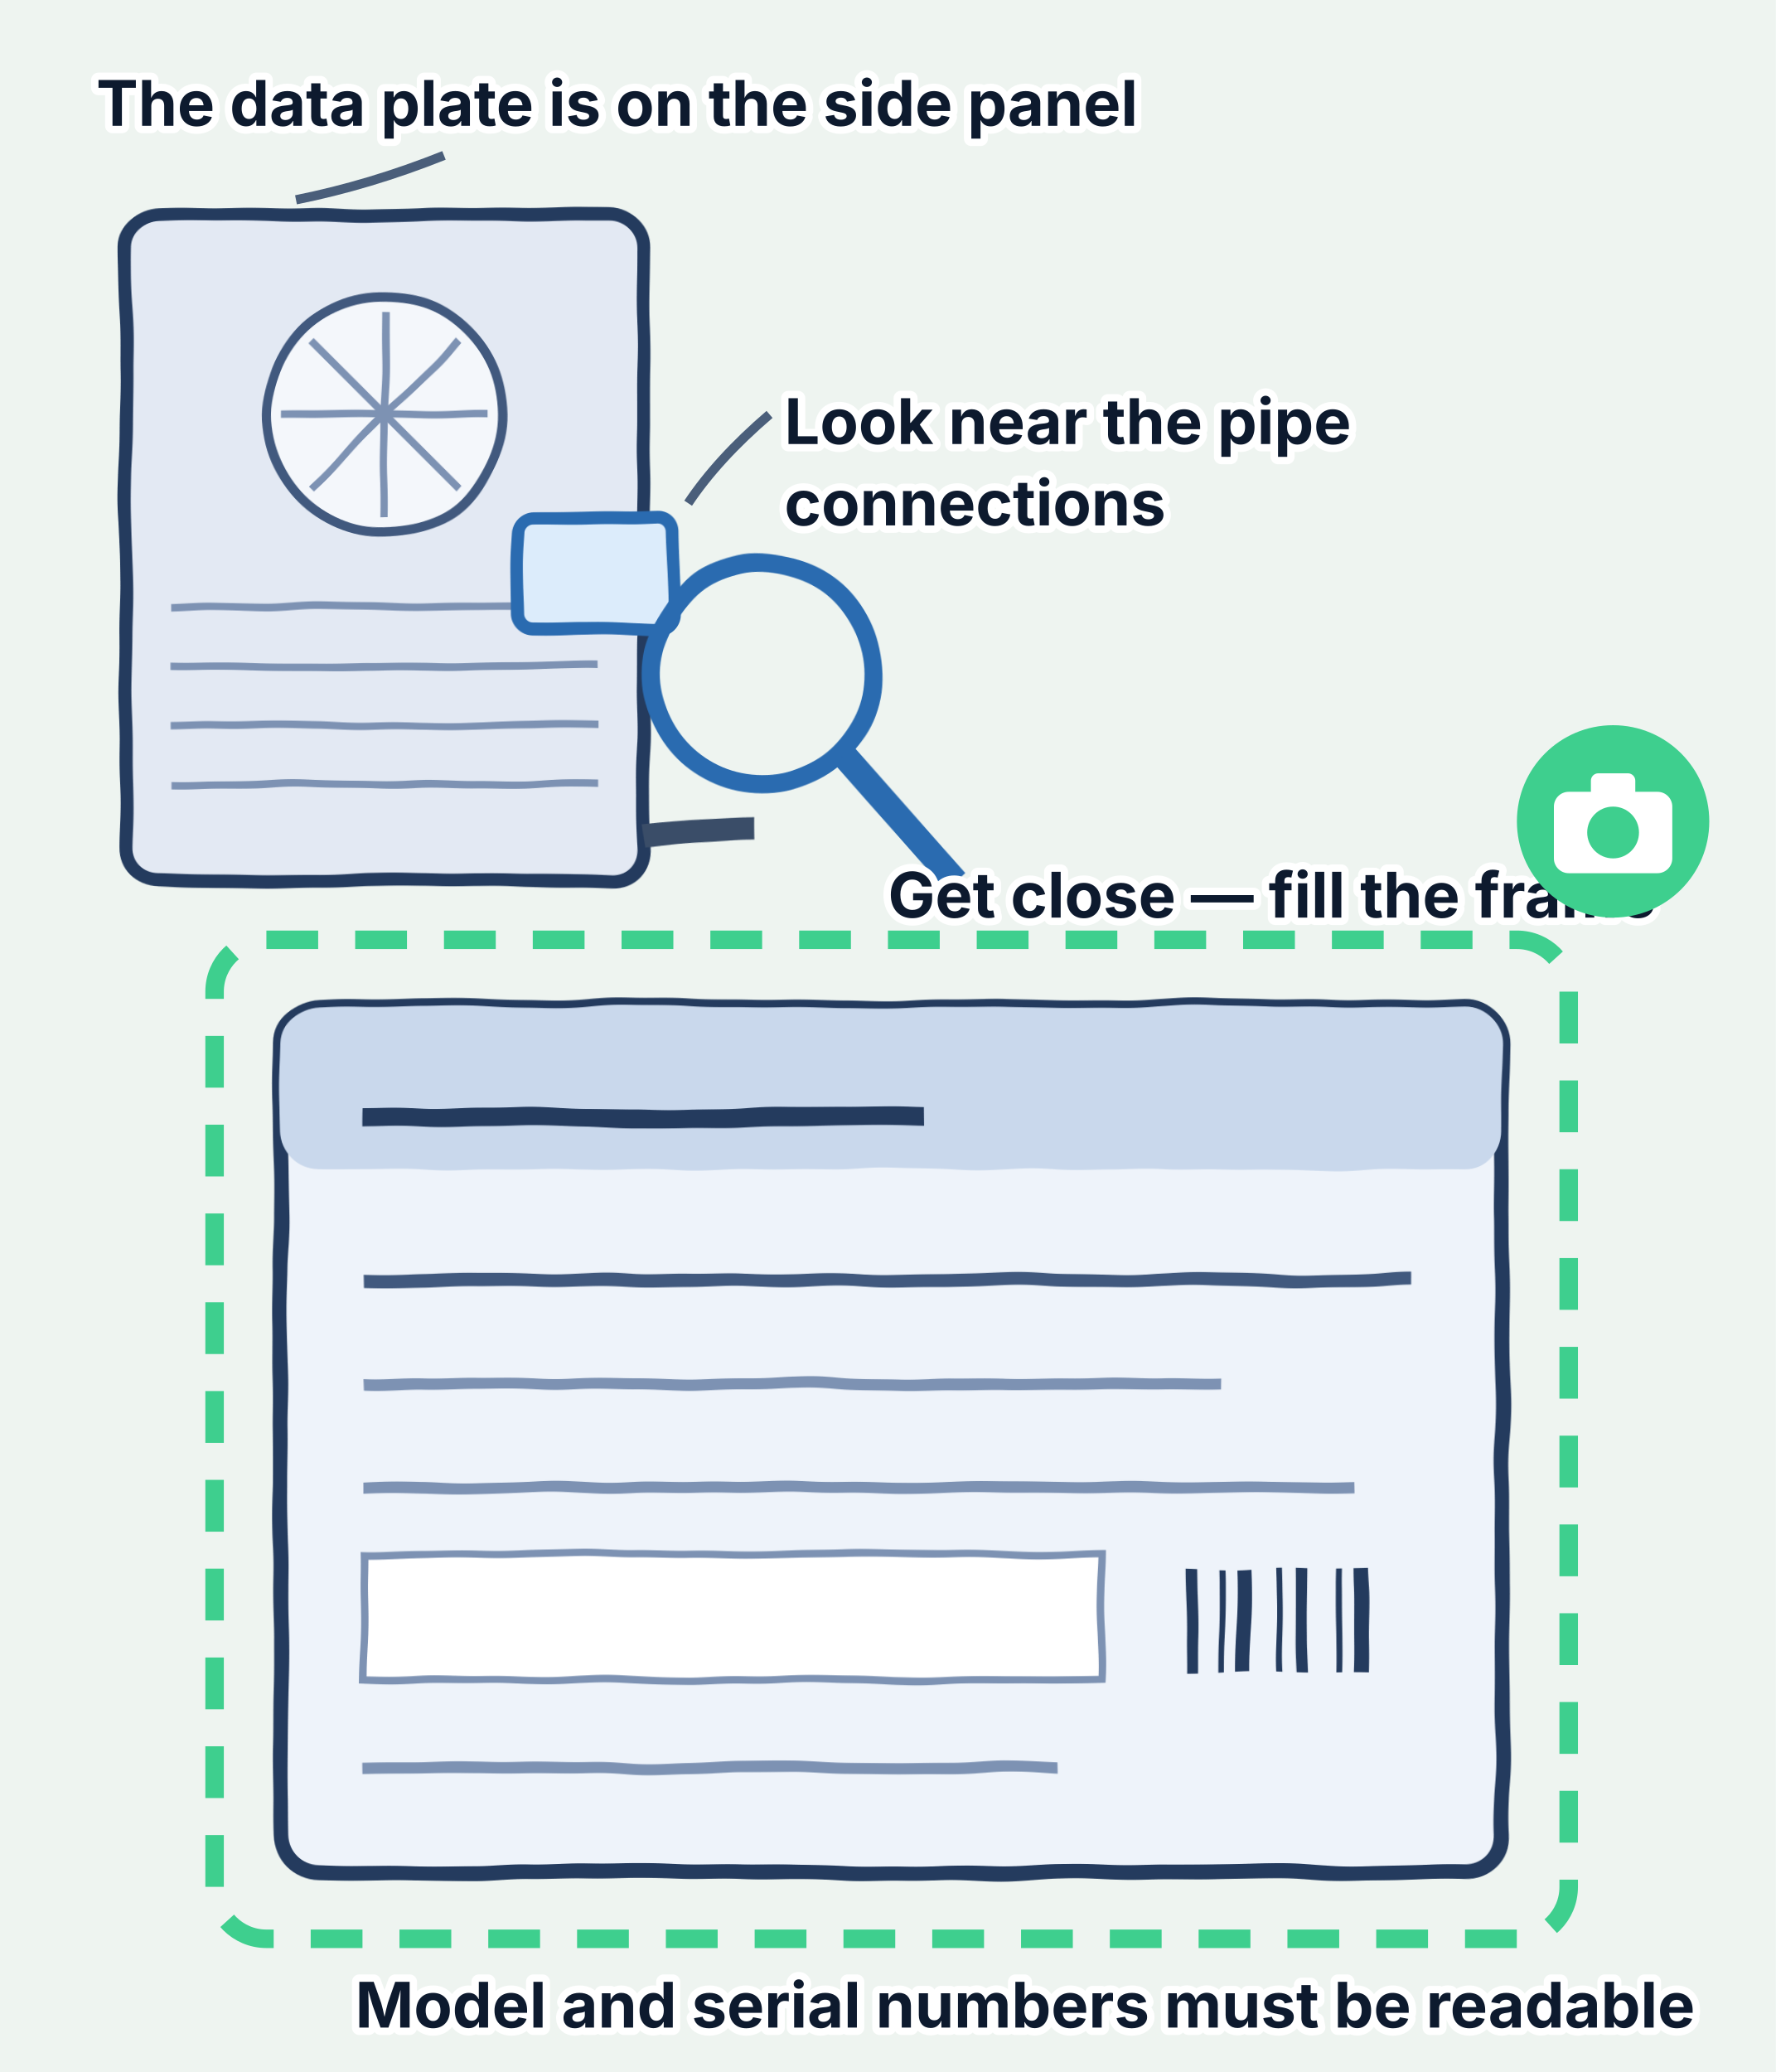
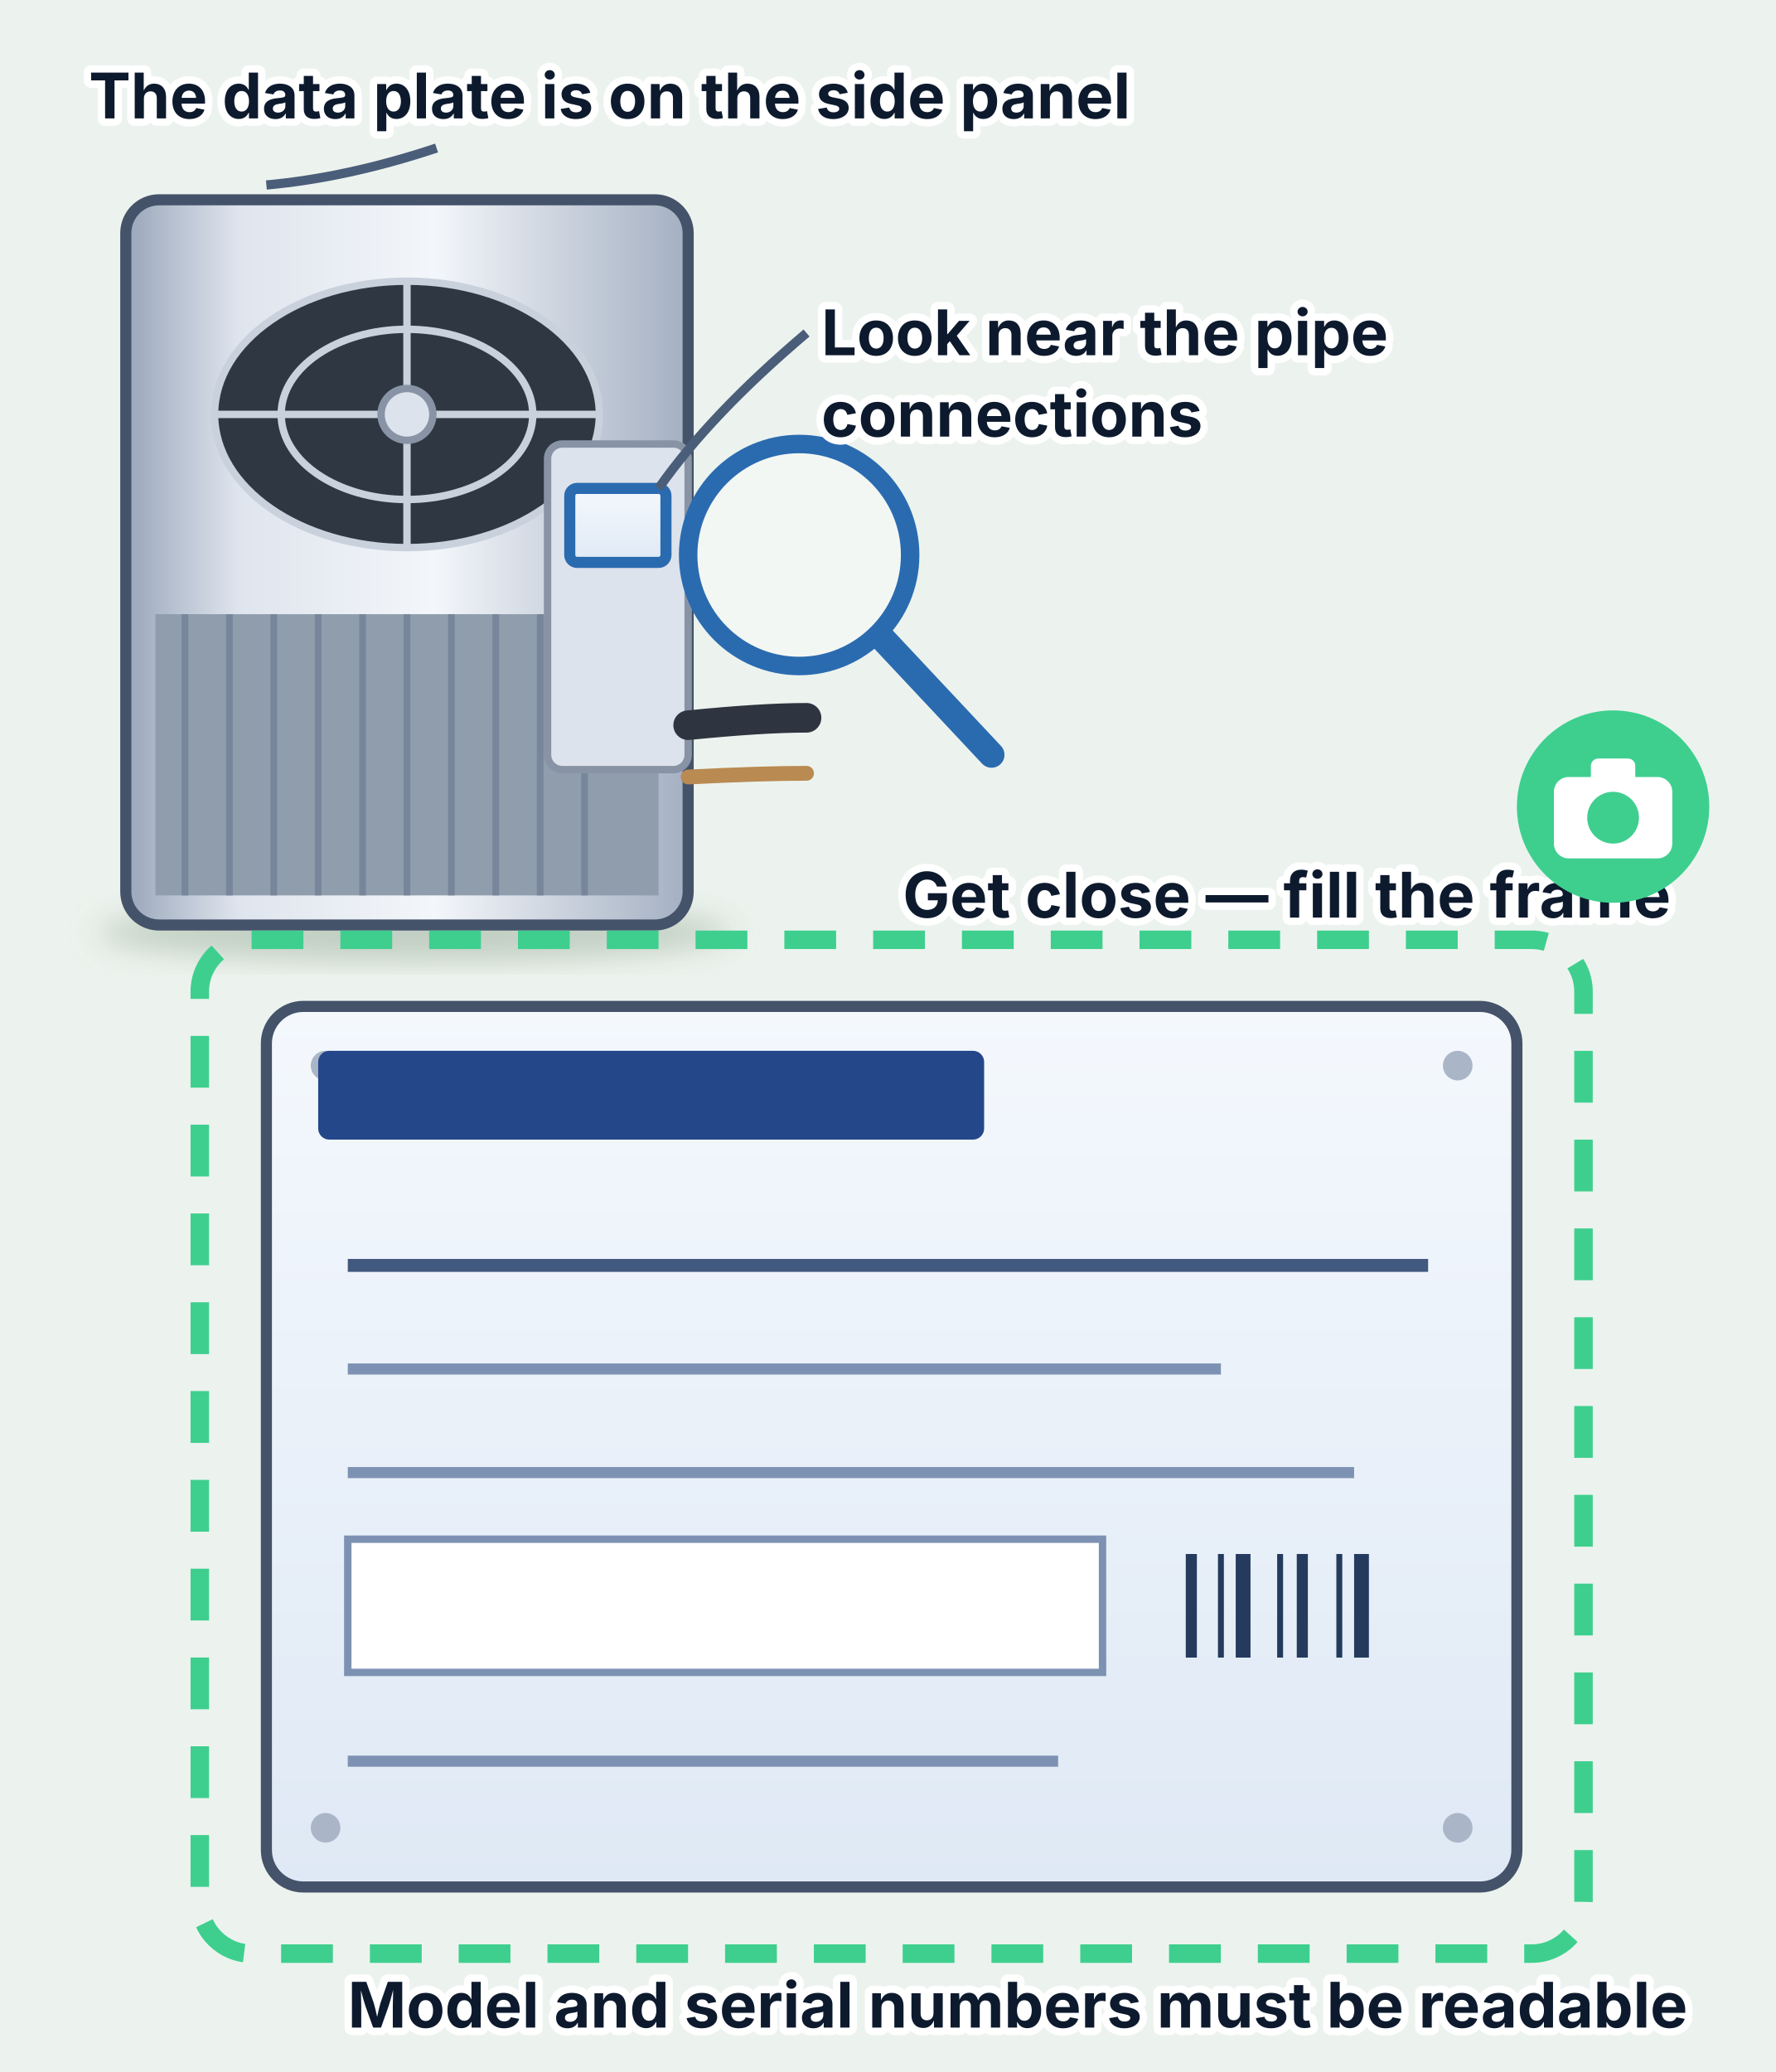
<svg xmlns="http://www.w3.org/2000/svg" viewBox="0 0 480 560" font-family="Inter, -apple-system, sans-serif">
  <defs>
-     <filter id="pencil" x="-2%" y="-2%" width="104%" height="104%">
-       <feTurbulence type="fractalNoise" baseFrequency="0.035" numOctaves="2" seed="6" result="n" />
-       <feDisplacementMap in="SourceGraphic" in2="n" scale="2" />
+     <linearGradient id="cn_cab" x1="0" y1="0" x2="1" y2="0">
+       <stop offset="0" stop-color="#9aa7ba" />
+       <stop offset="0.2" stop-color="#dfe5ee" />
+       <stop offset="0.55" stop-color="#f3f6fa" />
+       <stop offset="1" stop-color="#a4b0c2" />
+     </linearGradient>
+     <linearGradient id="cn_plate" x1="0" y1="0" x2="0" y2="1">
+       <stop offset="0" stop-color="#f4f8fd" />
+       <stop offset="1" stop-color="#dfe9f5" />
+     </linearGradient>
+     <filter id="cn_soft" x="-20%" y="-20%" width="140%" height="140%">
+       <feGaussianBlur stdDeviation="4" />
    </filter>
  </defs>
-   <rect x="0" y="0" width="480" height="560" fill="#ffffff" />
-   <rect x="0" y="0" width="480" height="560" fill="#eef4f0" />
-   <g filter="url(#pencil)">
-     <rect x="34" y="58" width="140" height="180" rx="9" fill="#e3e9f3" stroke="#243b5e" stroke-width="3.5" />
-     <circle cx="104" cy="112" r="32" fill="#f4f7fb" stroke="#41597e" stroke-width="2.5" />
-     <g stroke="#7d92b3" stroke-width="2">
-       <line x1="104" y1="84" x2="104" y2="140" />
-       <line x1="76" y1="112" x2="132" y2="112" />
-       <line x1="84" y1="92" x2="124" y2="132" />
-       <line x1="124" y1="92" x2="84" y2="132" />
-     </g>
-     <g stroke="#7d92b3" stroke-width="2">
-       <line x1="46" y1="164" x2="162" y2="164" />
-       <line x1="46" y1="180" x2="162" y2="180" />
-       <line x1="46" y1="196" x2="162" y2="196" />
-       <line x1="46" y1="212" x2="162" y2="212" />
-     </g>
-     <rect x="140" y="140" width="42" height="30" rx="4" fill="#dcecfb" stroke="#2a6bb0" stroke-width="3.5" />
-     <path d="M174 226 q18 -2 30 -2" stroke="#3a4d68" stroke-width="6" fill="none" />
-     <circle cx="206" cy="182" r="30" fill="none" stroke="#2a6bb0" stroke-width="5" />
-     <line x1="228" y1="204" x2="258" y2="238" stroke="#2a6bb0" stroke-width="7" />
-     <rect x="76" y="272" width="330" height="234" rx="10" fill="#eef3fa" stroke="#243b5e" stroke-width="4" />
-     <rect x="76" y="272" width="330" height="44" rx="10" fill="#c9d8ec" />
-     <line x1="98" y1="302" x2="250" y2="302" stroke="#243b5e" stroke-width="5" />
-     <line x1="98" y1="346" x2="382" y2="346" stroke="#41597e" stroke-width="3.5" />
-     <line x1="98" y1="374" x2="330" y2="374" stroke="#7d92b3" stroke-width="3" />
-     <line x1="98" y1="402" x2="366" y2="402" stroke="#7d92b3" stroke-width="3" />
-     <rect x="98" y="420" width="200" height="34" fill="#ffffff" stroke="#7d92b3" stroke-width="2" />
-     <g stroke="#243b5e">
-       <line x1="322" y1="424" x2="322" y2="452" stroke-width="3" />
-       <line x1="330" y1="424" x2="330" y2="452" stroke-width="1.6" />
-       <line x1="336" y1="424" x2="336" y2="452" stroke-width="4" />
-       <line x1="346" y1="424" x2="346" y2="452" stroke-width="1.6" />
-       <line x1="352" y1="424" x2="352" y2="452" stroke-width="3" />
-       <line x1="362" y1="424" x2="362" y2="452" stroke-width="1.6" />
-       <line x1="368" y1="424" x2="368" y2="452" stroke-width="4" />
-     </g>
-     <line x1="98" y1="478" x2="286" y2="478" stroke="#7d92b3" stroke-width="3" />
+   <rect x="0" y="0" width="480" height="560" fill="#ecf3ee" />
+   <ellipse cx="112" cy="252" rx="86" ry="8" fill="#5f7a5c" opacity="0.3" filter="url(#cn_soft)" />
+   <rect x="34" y="54" width="152" height="196" rx="9" fill="url(#cn_cab)" stroke="#44526a" stroke-width="3" />
+   <ellipse cx="110" cy="112" rx="52" ry="36" fill="#2f3742" />
+   <g stroke="#c9d1dd" stroke-width="2">
+     <ellipse cx="110" cy="112" rx="52" ry="36" fill="none" />
+     <ellipse cx="110" cy="112" rx="34" ry="23" fill="none" />
+     <line x1="58" y1="112" x2="162" y2="112" />
+     <line x1="110" y1="76" x2="110" y2="148" />
  </g>
-   <rect x="58" y="254" width="366" height="270" rx="14" fill="none" stroke="#3ecf8e" stroke-width="5" stroke-dasharray="14 10" />
+   <circle cx="110" cy="112" r="7" fill="#dde3ec" stroke="#8894a5" stroke-width="2" />
+   <rect x="42" y="166" width="136" height="76" fill="#8f9dad" />
+   <g stroke="#77869a" stroke-width="1.8">
+     <line x1="50" y1="166" x2="50" y2="242" />
+     <line x1="62" y1="166" x2="62" y2="242" />
+     <line x1="74" y1="166" x2="74" y2="242" />
+     <line x1="86" y1="166" x2="86" y2="242" />
+     <line x1="98" y1="166" x2="98" y2="242" />
+     <line x1="110" y1="166" x2="110" y2="242" />
+     <line x1="122" y1="166" x2="122" y2="242" />
+     <line x1="134" y1="166" x2="134" y2="242" />
+     <line x1="146" y1="166" x2="146" y2="242" />
+     <line x1="158" y1="166" x2="158" y2="242" />
+   </g>
+   <rect x="148" y="120" width="38" height="88" rx="4" fill="#dde3ec" stroke="#8894a5" stroke-width="2" />
+   <rect x="154" y="132" width="26" height="20" rx="2" fill="url(#cn_plate)" stroke="#2a6bb0" stroke-width="3" />
+   <path d="M186 196 Q206 194 218 194" stroke="#2e3540" stroke-width="8" fill="none" stroke-linecap="round" />
+   <path d="M186 210 Q206 209 218 209" stroke="#b98a52" stroke-width="4" fill="none" stroke-linecap="round" />
+   <circle cx="216" cy="150" r="30" fill="#ffffff" opacity="0.35" />
+   <circle cx="216" cy="150" r="30" fill="none" stroke="#2a6bb0" stroke-width="5" />
+   <line x1="238" y1="172" x2="268" y2="204" stroke="#2a6bb0" stroke-width="7" stroke-linecap="round" />
+   <rect x="72" y="272" width="338" height="238" rx="10" fill="url(#cn_plate)" stroke="#44526a" stroke-width="3" />
+   <circle cx="88" cy="288" r="4" fill="#aab6c8" />
+   <circle cx="394" cy="288" r="4" fill="#aab6c8" />
+   <circle cx="88" cy="494" r="4" fill="#aab6c8" />
+   <circle cx="394" cy="494" r="4" fill="#aab6c8" />
+   <rect x="86" y="284" width="180" height="24" rx="3" fill="#24478a" />
+   <line x1="94" y1="342" x2="386" y2="342" stroke="#41597e" stroke-width="3.5" />
+   <g stroke="#7d92b3" stroke-width="3">
+     <line x1="94" y1="370" x2="330" y2="370" />
+     <line x1="94" y1="398" x2="366" y2="398" />
+   </g>
+   <rect x="94" y="416" width="204" height="36" fill="#ffffff" stroke="#7d92b3" stroke-width="2" />
+   <g stroke="#243b5e">
+     <line x1="322" y1="420" x2="322" y2="448" stroke-width="3" />
+     <line x1="330" y1="420" x2="330" y2="448" stroke-width="1.6" />
+     <line x1="336" y1="420" x2="336" y2="448" stroke-width="4" />
+     <line x1="346" y1="420" x2="346" y2="448" stroke-width="1.6" />
+     <line x1="352" y1="420" x2="352" y2="448" stroke-width="3" />
+     <line x1="362" y1="420" x2="362" y2="448" stroke-width="1.6" />
+     <line x1="368" y1="420" x2="368" y2="448" stroke-width="4" />
+   </g>
+   <line x1="94" y1="476" x2="286" y2="476" stroke="#7d92b3" stroke-width="3" />
+   <rect x="54" y="254" width="374" height="274" rx="14" fill="none" stroke="#3ecf8e" stroke-width="5" stroke-dasharray="14 10" />
  <g font-size="17" font-weight="700" fill="#0d1a2e" stroke="#ffffff" stroke-width="4" paint-order="stroke" stroke-linejoin="round">
-     <text x="26" y="34">The data plate is on the side panel</text>
-     <text x="212" y="120">Look near the pipe</text>
-     <text x="212" y="142">connections</text>
-     <text x="240" y="248">Get close — fill the frame</text>
-     <text x="96" y="548">Model and serial numbers must be readable</text>
+     <text x="24" y="32">The data plate is on the side panel</text>
+     <text x="222" y="96">Look near the pipe</text>
+     <text x="222" y="118">connections</text>
+     <text x="244" y="248">Get close — fill the frame</text>
+     <text x="94" y="548">Model and serial numbers must be readable</text>
  </g>
  <g stroke="#4a5e7a" stroke-width="2.5" fill="none">
-     <path d="M208 112 q-14 12 -22 24" />
-     <path d="M120 42 q-20 8 -40 12" />
+     <path d="M218 90 q-26 22 -40 42" />
+     <path d="M118 40 q-24 8 -46 10" />
  </g>
-   <g transform="translate(410,196)">
+   <g transform="translate(410,192)">
    <circle cx="26" cy="26" r="26" fill="#3ecf8e" />
    <rect x="10" y="18" width="32" height="22" rx="4" fill="#ffffff" />
    <circle cx="26" cy="29" r="7" fill="#3ecf8e" />
    <rect x="20" y="13" width="12" height="7" rx="2" fill="#ffffff" />
  </g>
</svg>
